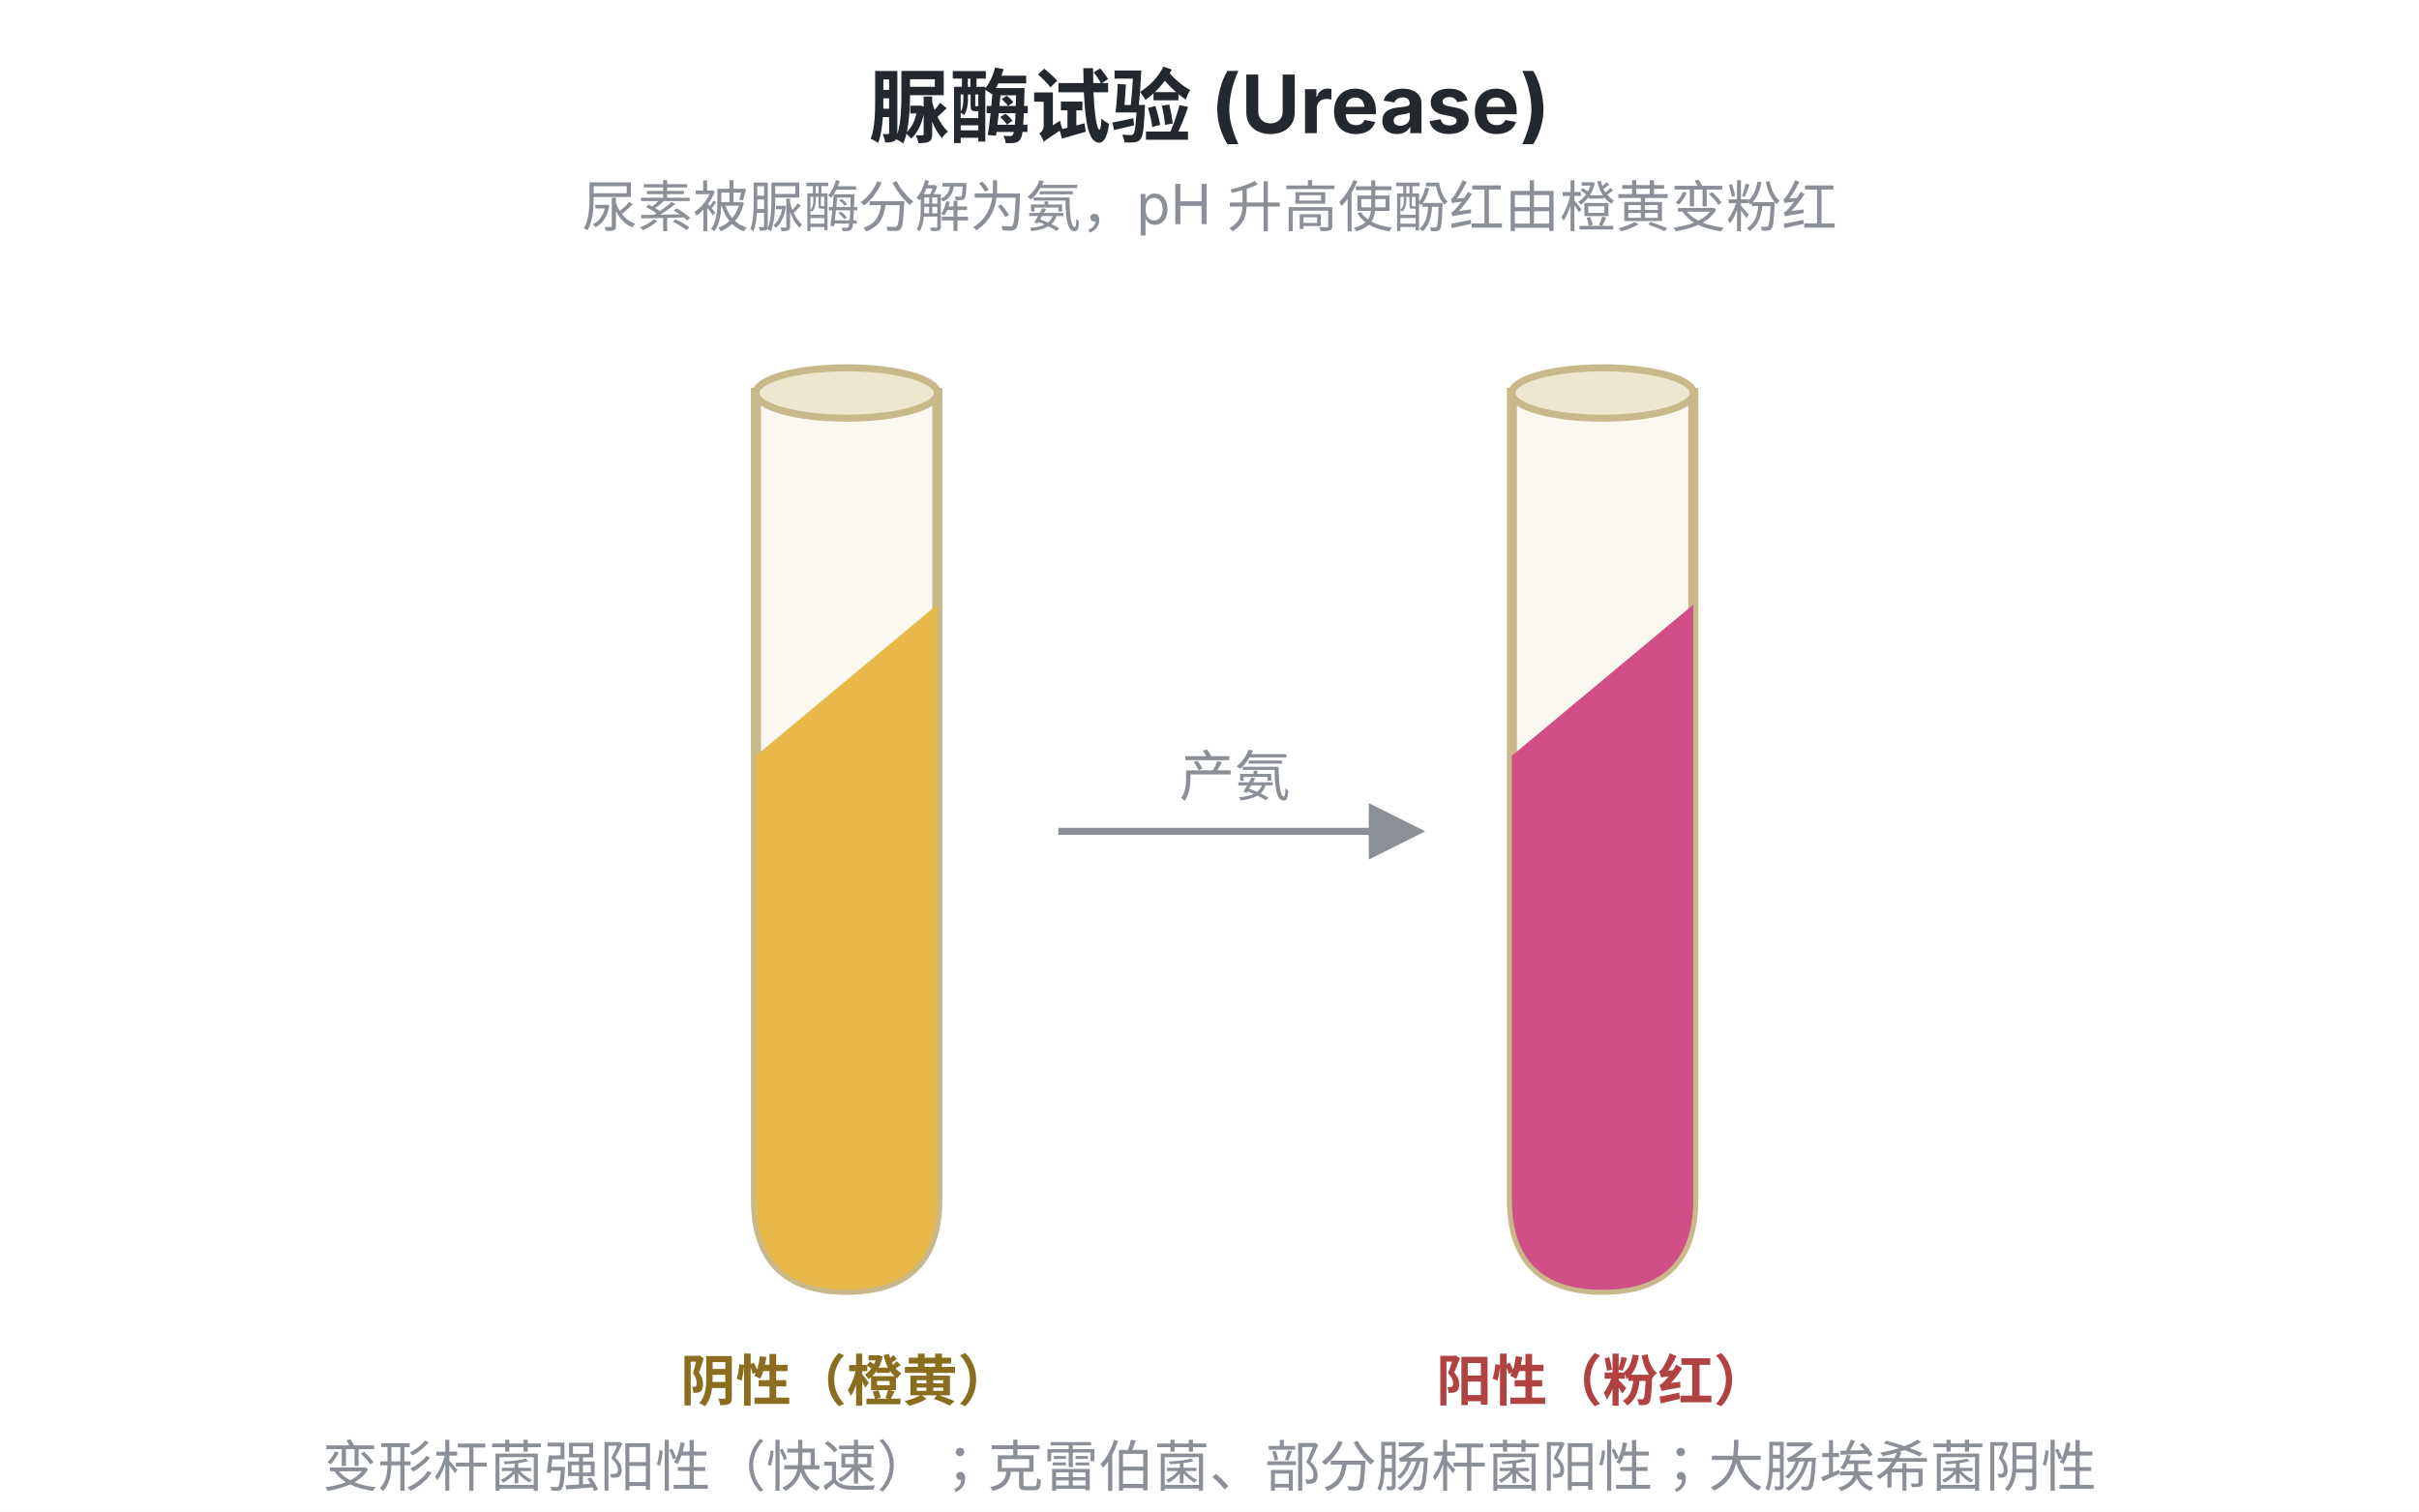
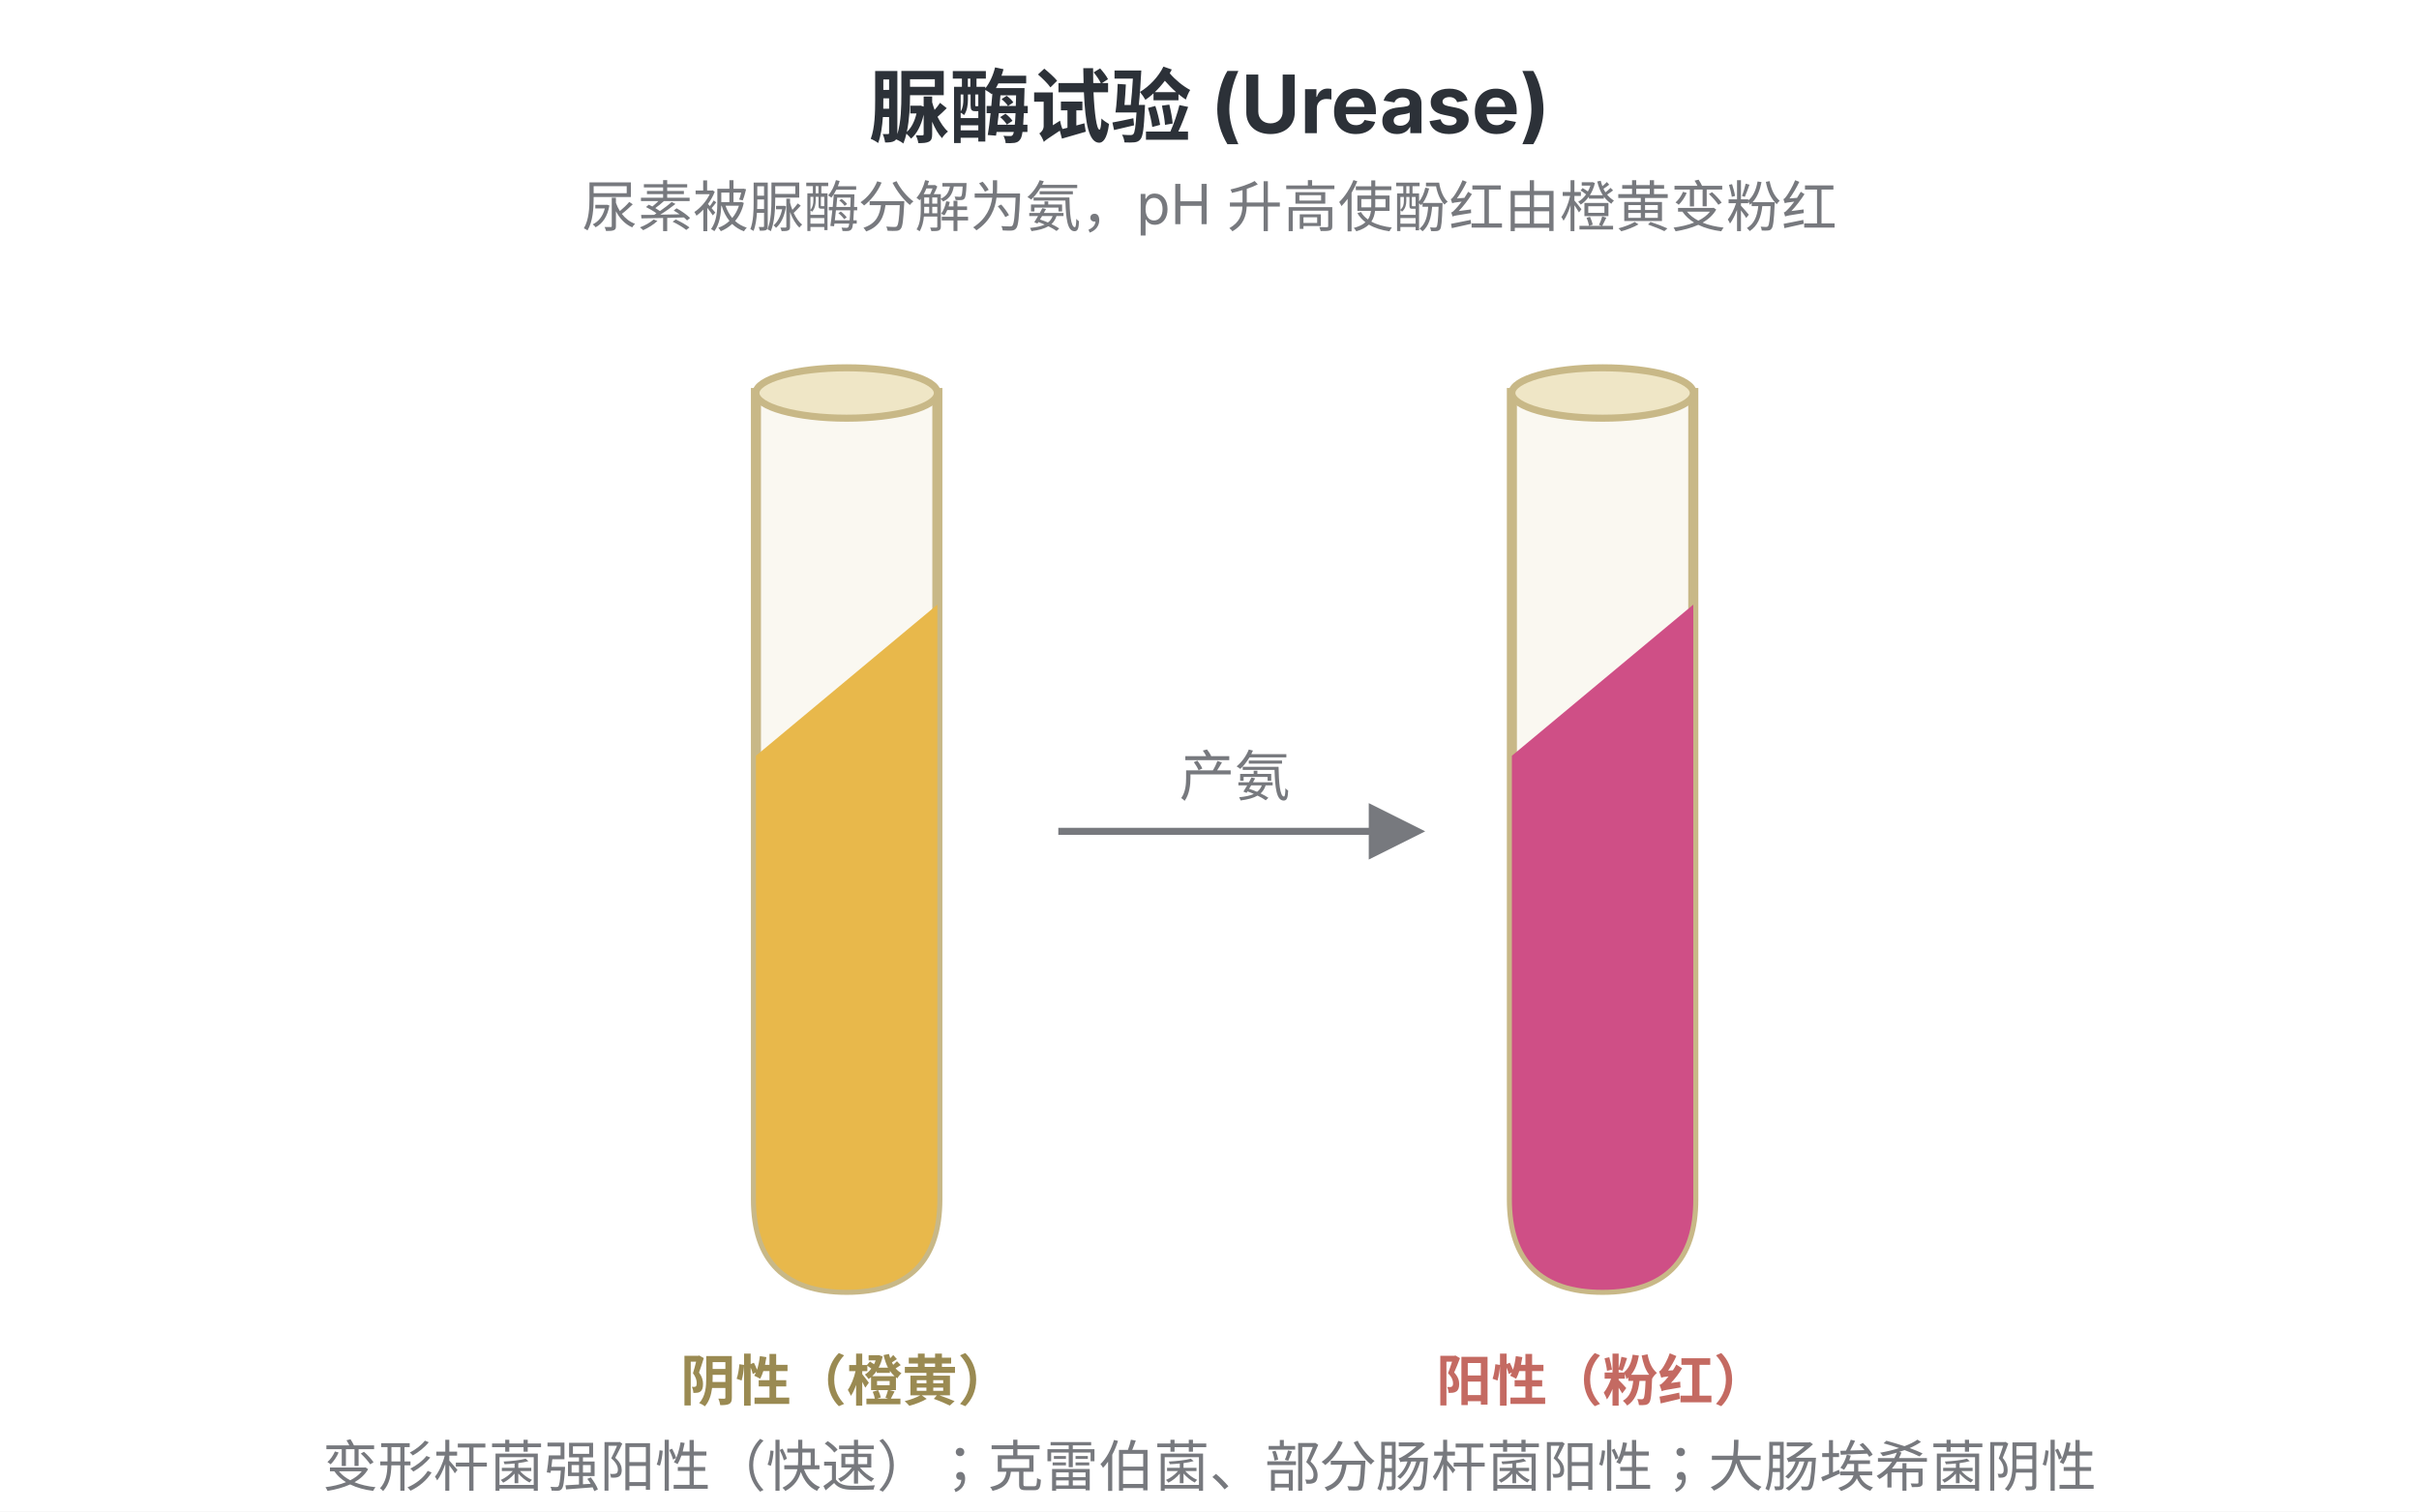
<svg xmlns="http://www.w3.org/2000/svg" role="img" viewBox="0 0 480 300" font-family="-apple-system,'PingFang SC','Microsoft YaHei',sans-serif">
  <rect width="480" height="300" fill="#ffffff" />
-   <text x="240" y="27" text-anchor="middle" font-size="16" font-weight="700" fill="#23272e">脲酶试验 (Urease)</text>
-   <text x="240" y="45" text-anchor="middle" font-size="11" fill="#8a8f98">尿素被脲酶分解为氨，pH 升高使酚红由橙黄变粉红</text>
+   <text x="240" y="27" text-anchor="middle" font-size="16" font-weight="700" fill="#2c3138">脲酶试验 (Urease)</text>
+   <text x="240" y="45" text-anchor="middle" font-size="11" fill="#77797e">尿素被脲酶分解为氨，pH 升高使酚红由橙黄变粉红</text>
  <g>
-     <path d="M150,78 L150,238 Q150,256 168,256 Q186,256 186,238 L186,78 Z" fill="#faf8f1" stroke="#c9b98a" stroke-width="2" />
-     <ellipse cx="168" cy="78" rx="18" ry="5" fill="#eee6cf" stroke="#c9b98a" stroke-width="1.4" />
+     <path d="M150,78 L150,238 Q150,256 168,256 Q186,256 186,238 L186,78 Z" fill="#faf8f1" stroke="#c8b887" stroke-width="2" />
+     <ellipse cx="168" cy="78" rx="18" ry="5" fill="#efe6c6" stroke="#c8b887" stroke-width="1.4" />
    <path d="M150,150 L186,120 L186,238 Q186,256 168,256 Q150,256 150,238 Z" fill="#e8b84b" />
-     <text x="168" y="278" text-anchor="middle" font-size="11" font-weight="700" fill="#8a6d1f">阴性（橙黄）</text>
+     <text x="168" y="278" text-anchor="middle" font-size="11" font-weight="700" fill="#9a8a52">阴性（橙黄）</text>
  </g>
  <g>
-     <path d="M300,78 L300,238 Q300,256 318,256 Q336,256 336,238 L336,78 Z" fill="#faf8f1" stroke="#c9b98a" stroke-width="2" />
-     <ellipse cx="318" cy="78" rx="18" ry="5" fill="#eee6cf" stroke="#c9b98a" stroke-width="1.4" />
+     <path d="M300,78 L300,238 Q300,256 318,256 Q336,256 336,238 L336,78 Z" fill="#faf8f1" stroke="#c8b887" stroke-width="2" />
+     <ellipse cx="318" cy="78" rx="18" ry="5" fill="#efe6c6" stroke="#c8b887" stroke-width="1.4" />
    <path d="M300,150 L336,120 L336,238 Q336,256 318,256 Q300,256 300,238 Z" fill="#cf4f86" />
-     <text x="318" y="278" text-anchor="middle" font-size="11" font-weight="700" fill="#b04242">阳性（粉红）</text>
+     <text x="318" y="278" text-anchor="middle" font-size="11" font-weight="700" fill="#c46a62">阳性（粉红）</text>
  </g>
-   <g stroke="#8a8f98" stroke-width="1.4" fill="none">
+   <g stroke="#77797e" stroke-width="1.4" fill="none">
    <line x1="210" y1="165" x2="280" y2="165" marker-end="url(#arr)" />
  </g>
  <defs>
    <marker id="arr" markerWidth="8" markerHeight="8" refX="6" refY="4" orient="auto">
-       <path d="M0,0 L8,4 L0,8 Z" fill="#8a8f98" />
+       <path d="M0,0 L8,4 L0,8 Z" fill="#77797e" />
    </marker>
  </defs>
-   <text x="245" y="158" text-anchor="middle" font-size="11" fill="#8a8f98">产氨</text>
-   <text x="240" y="295" text-anchor="middle" font-size="11" fill="#8a8f98">变形杆菌强阳性（快速）；克雷伯菌、部分肠杆菌阳性；大肠埃希菌阴性</text>
+   <text x="245" y="158" text-anchor="middle" font-size="11" fill="#77797e">产氨</text>
+   <text x="240" y="295" text-anchor="middle" font-size="11" fill="#77797e">变形杆菌强阳性（快速）；克雷伯菌、部分肠杆菌阳性；大肠埃希菌阴性</text>
</svg>
